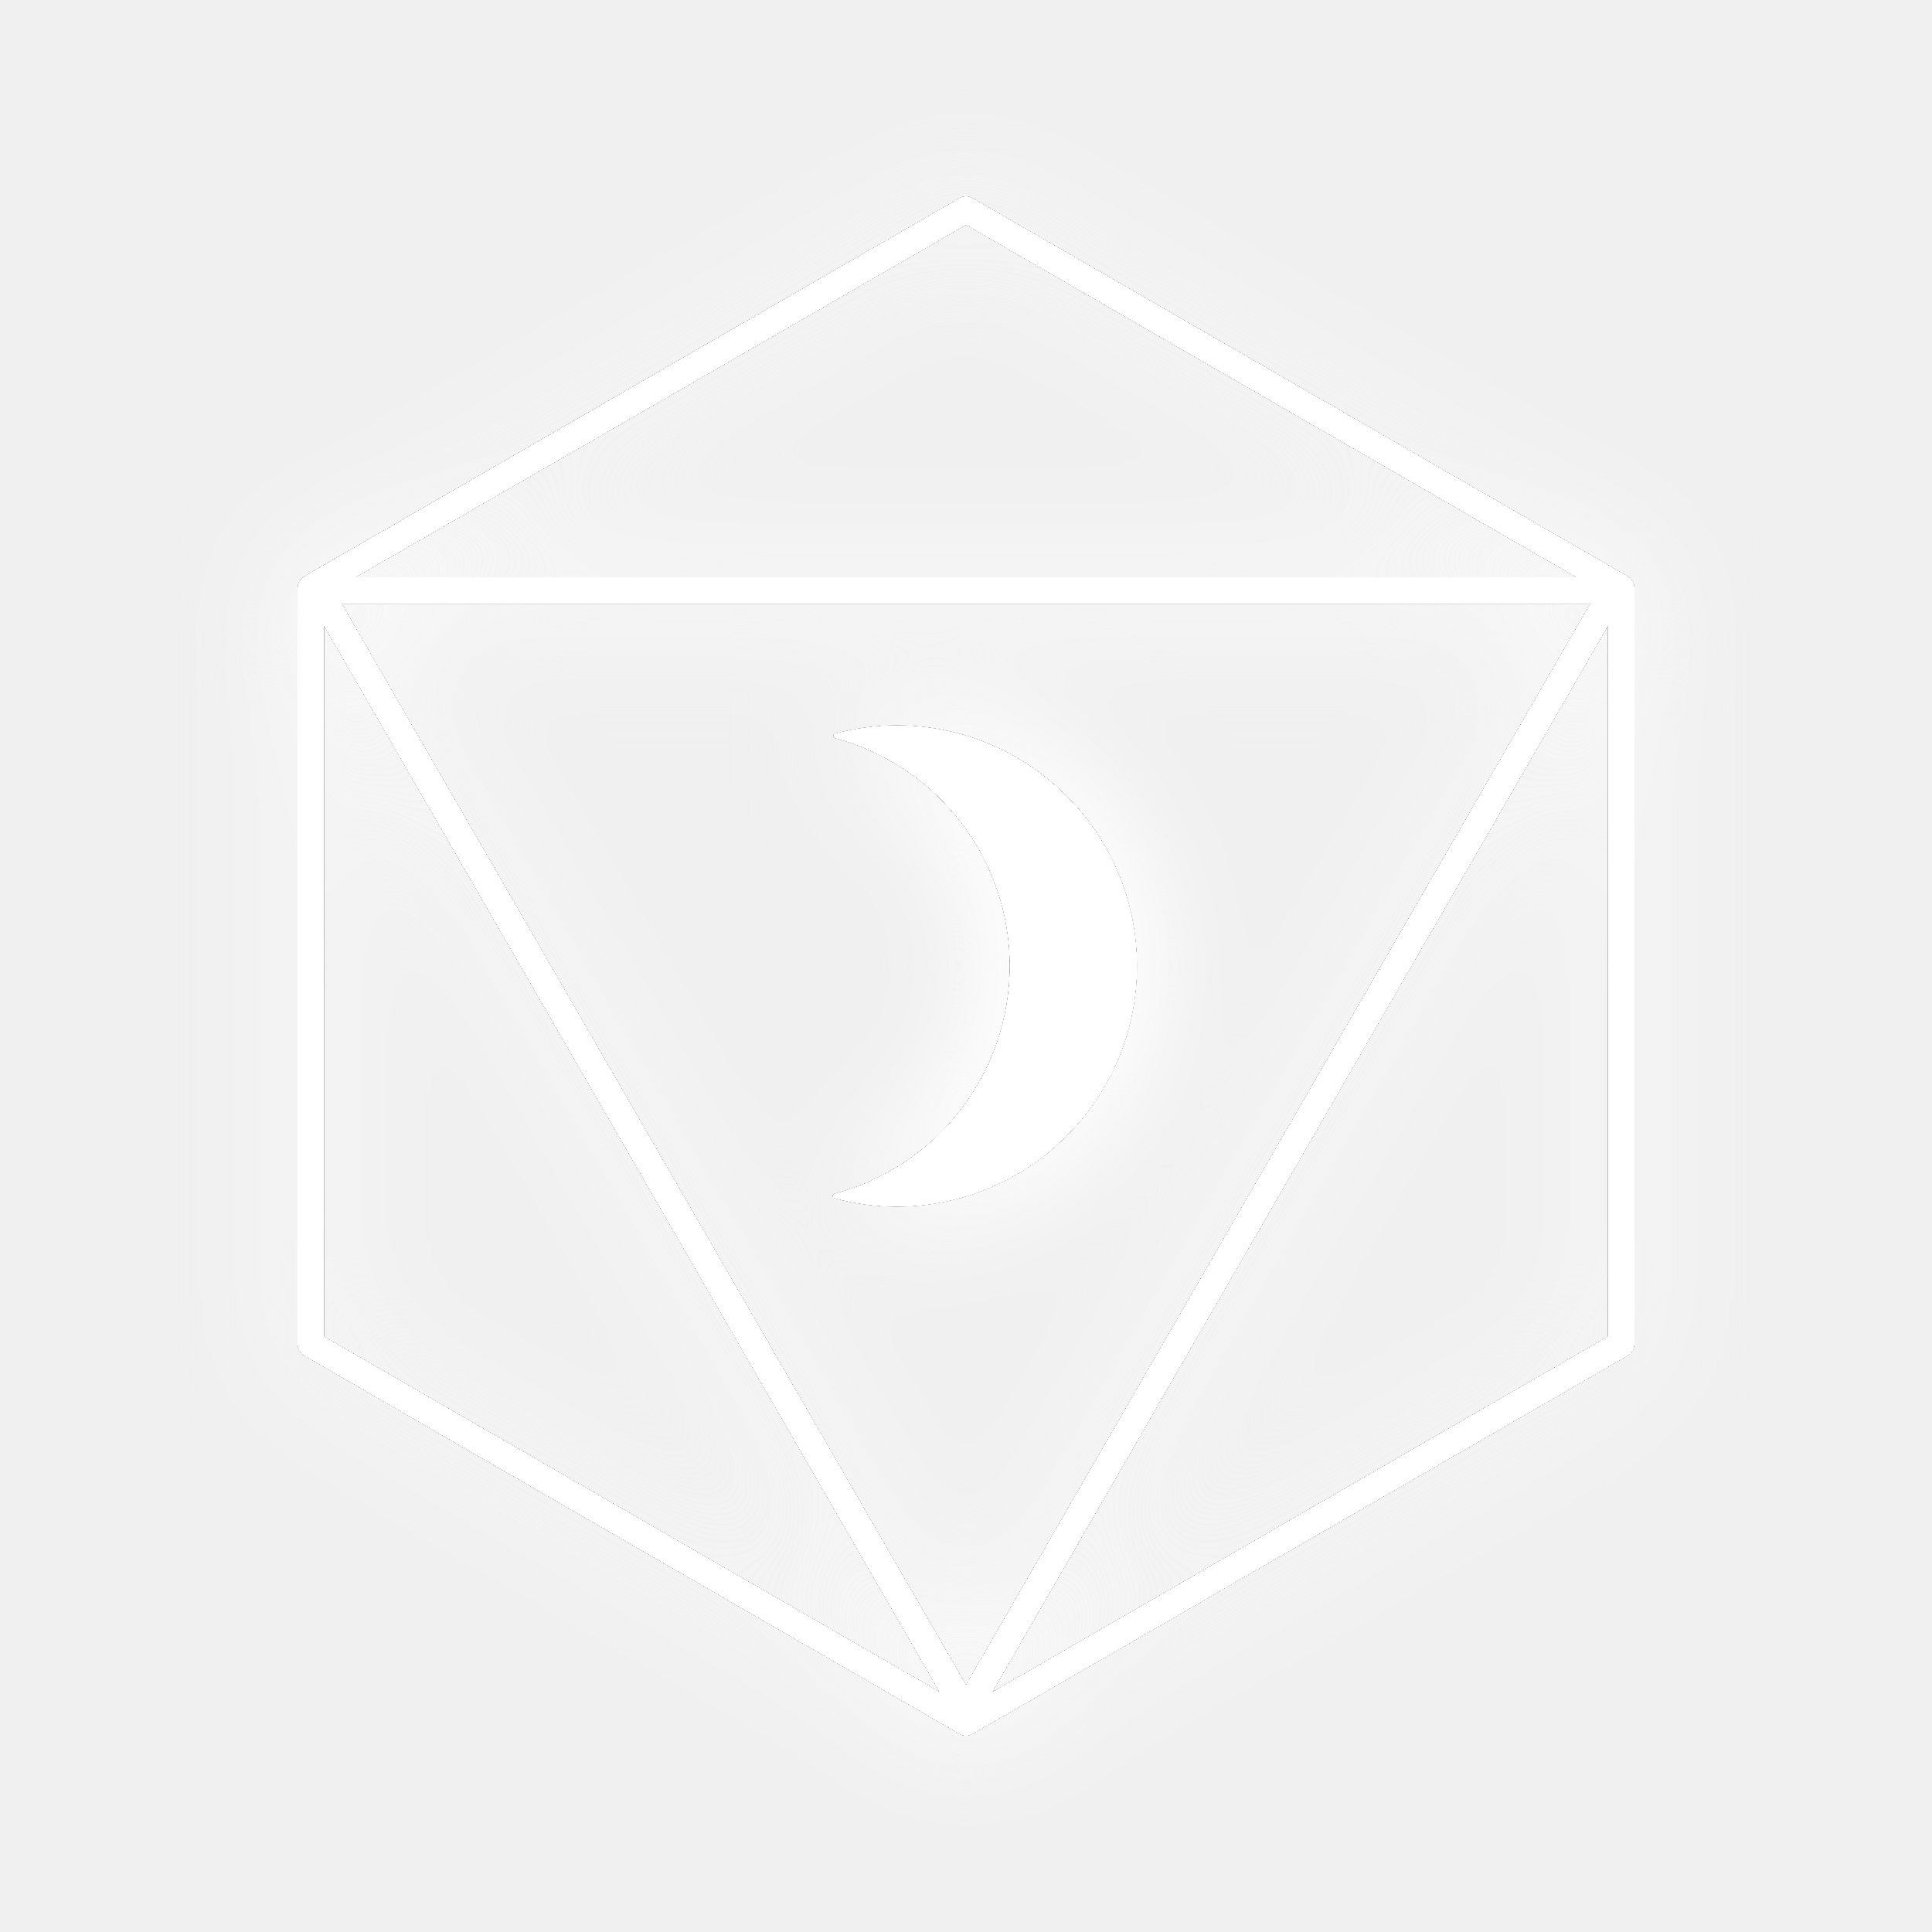
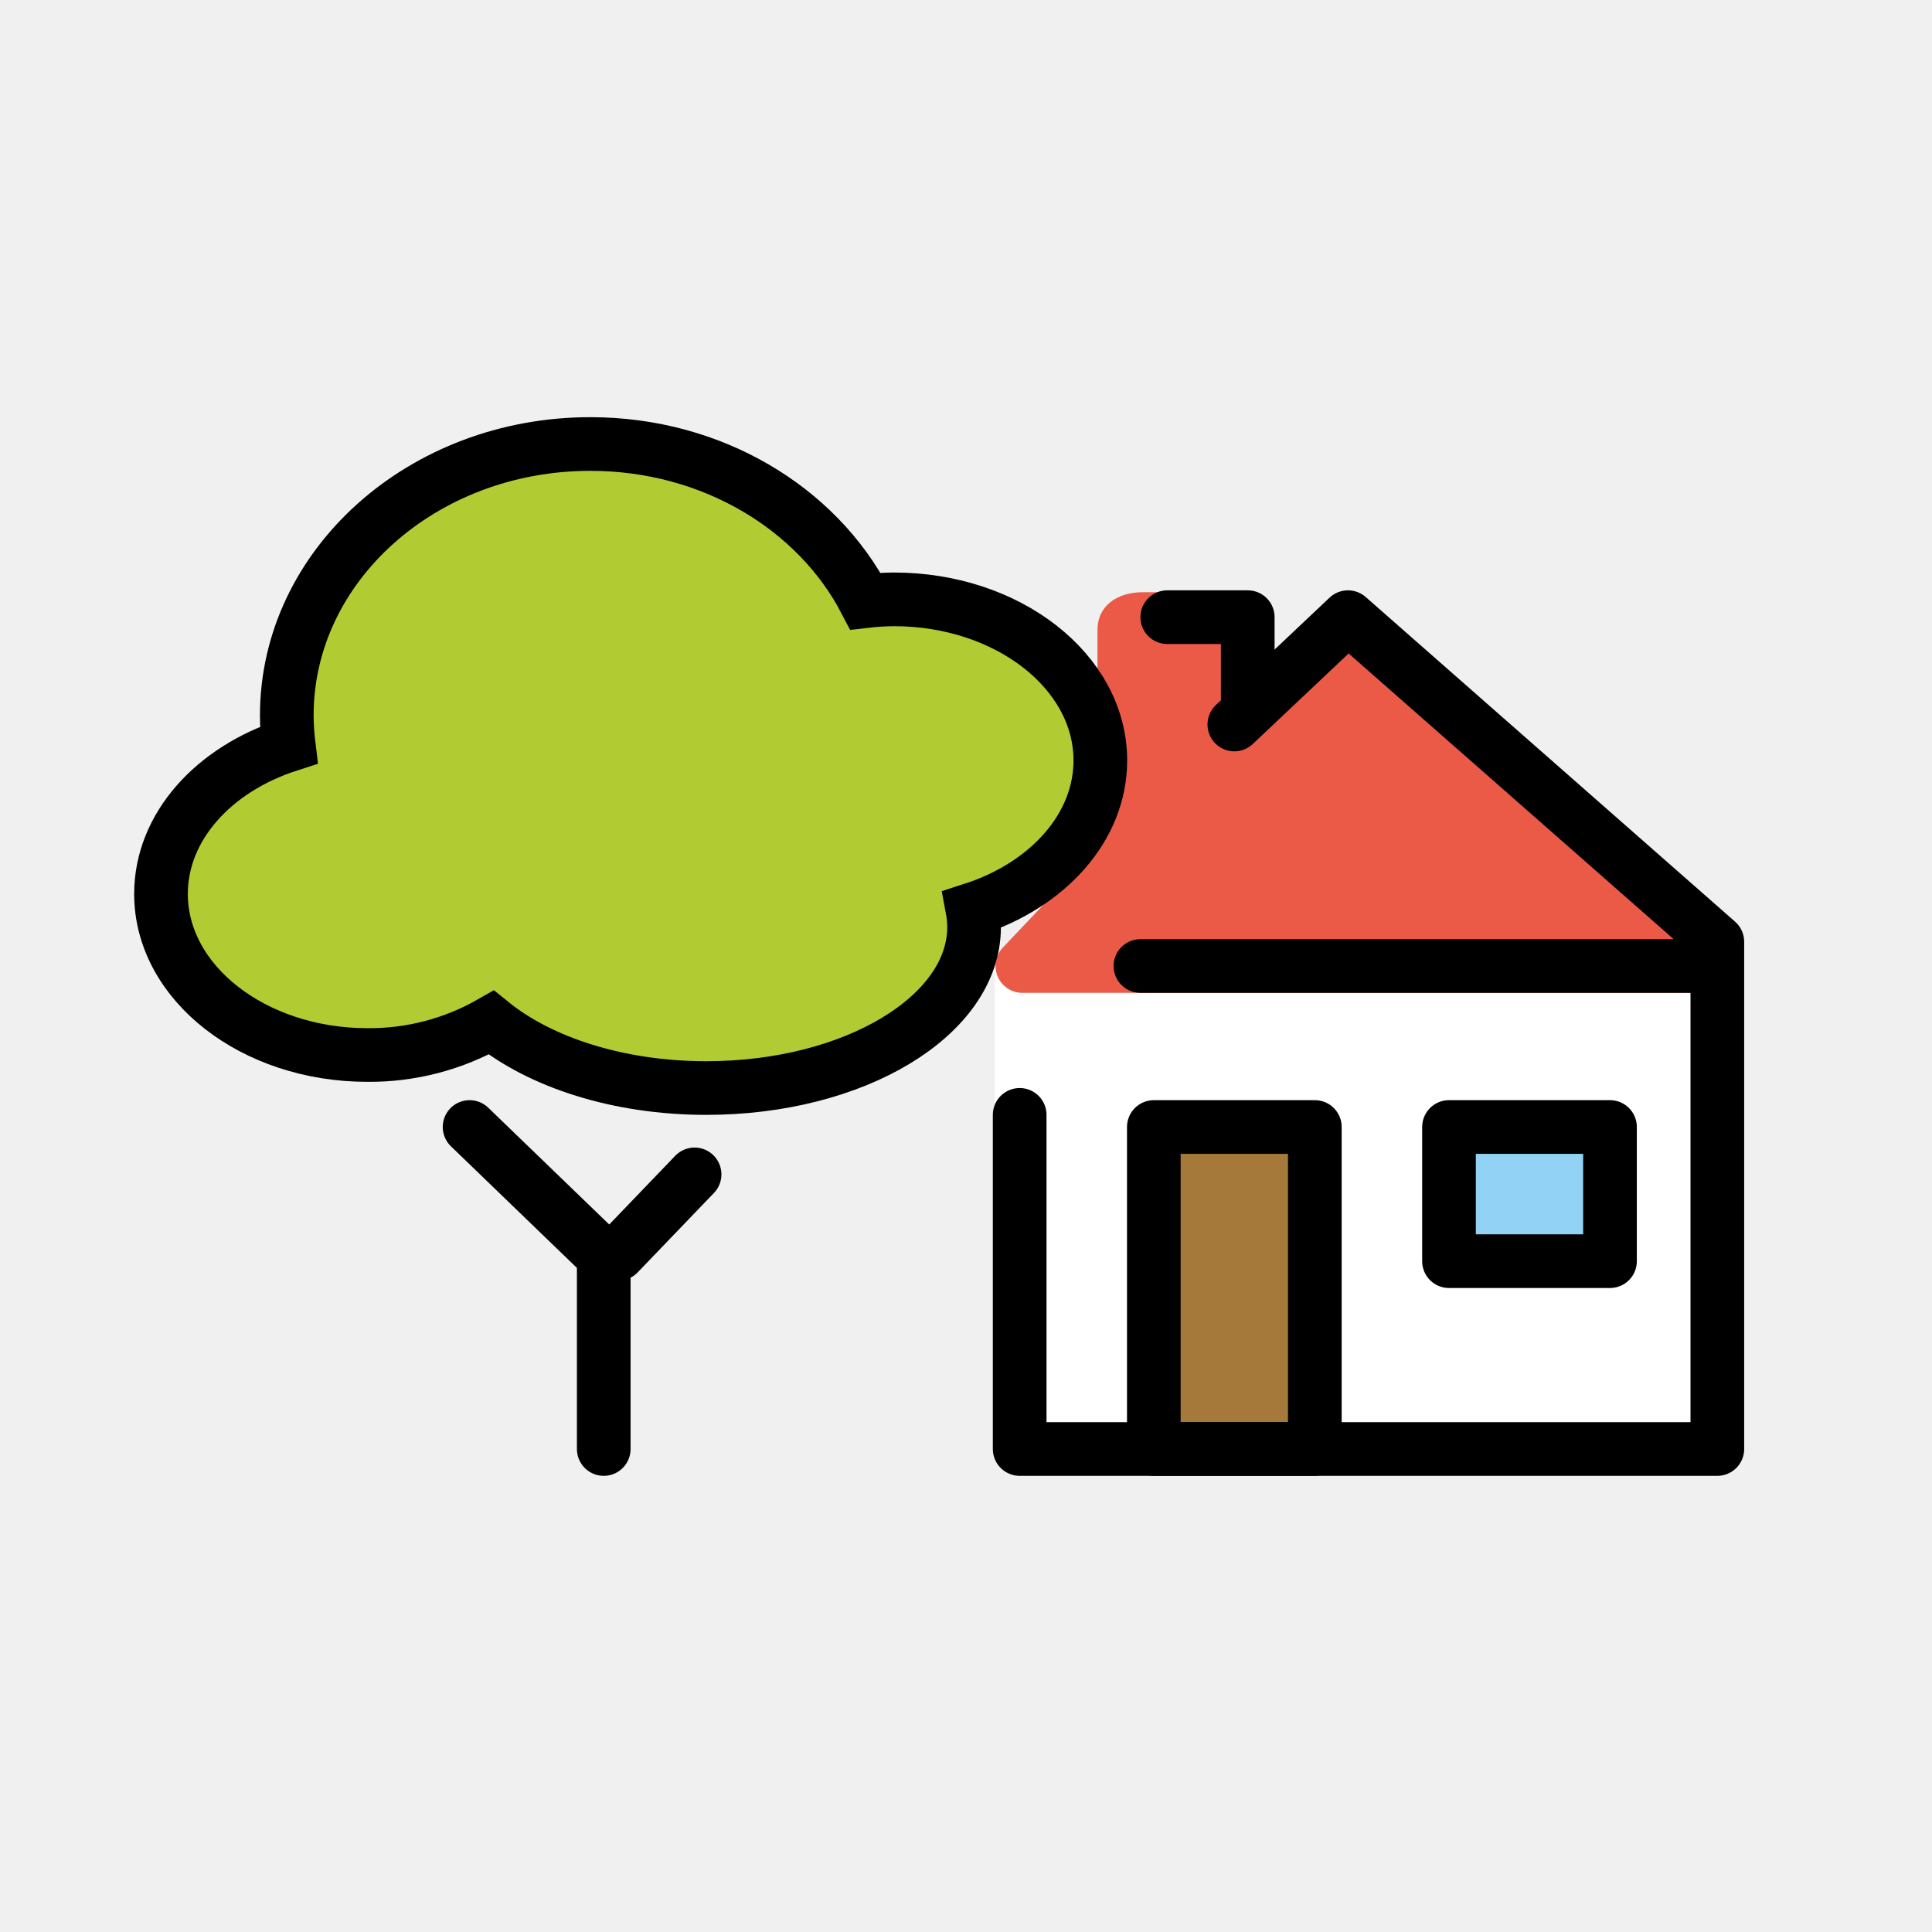
- <svg xmlns="http://www.w3.org/2000/svg" width="210mm" height="210mm" viewBox="0 0 210 210" version="1.1" id="svg1" xml:space="preserve">
-   <defs id="defs1">
-     <filter style="color-interpolation-filters:sRGB" id="filter106" x="-0.399" y="-0.346" width="1.798" height="1.692">
-       <feGaussianBlur in="SourceGraphic" stdDeviation="6" result="blur" id="feGaussianBlur105" />
-       <feDiffuseLighting diffuseConstant="1" surfaceScale="10" lighting-color="#ffffff" result="diffuse" id="feDiffuseLighting105">
-         <feDistantLight elevation="143" azimuth="235" id="feDistantLight105" />
-       </feDiffuseLighting>
-       <feComposite in="diffuse" in2="diffuse" operator="arithmetic" k1="1" result="composite1" id="feComposite105" k2="0" k3="0" k4="0" />
-       <feComposite in="composite1" in2="SourceGraphic" k1="1" operator="arithmetic" k3="1" result="fbSourceGraphic" id="feComposite106" k2="0" k4="0" />
-       <feColorMatrix result="fbSourceGraphicAlpha" in="fbSourceGraphic" values="0 0 0 -1 0 0 0 0 -1 0 0 0 0 -1 0 0 0 0 1 0" id="feColorMatrix36" />
-       <feGaussianBlur id="feGaussianBlur36" stdDeviation="1" result="result1" in="fbSourceGraphic" />
-       <feGaussianBlur id="feGaussianBlur37" stdDeviation="10" result="result6" in="result1" />
-       <feComposite id="feComposite37" operator="atop" in="result6" in2="result1" result="result8" />
-       <feComposite id="feComposite38" operator="xor" result="fbSourceGraphic" in="result6" in2="result8" />
-       <feColorMatrix id="feColorMatrix38" result="fbSourceGraphicAlpha" in="fbSourceGraphic" values="0 0 0 -1 0 0 0 0 -1 0 0 0 0 -1 0 0 0 0 2 0 " />
-       <feGaussianBlur id="feGaussianBlur38" result="result0" in="fbSourceGraphicAlpha" stdDeviation="1" />
-       <feSpecularLighting id="feSpecularLighting38" specularExponent="35" specularConstant="1.5" surfaceScale="-2" lighting-color="#ffffff" result="result1" in="result0">
-         <feDistantLight id="feDistantLight38" azimuth="230" elevation="60" />
-       </feSpecularLighting>
-       <feComposite id="feComposite39" operator="in" result="result2" in="result1" in2="fbSourceGraphicAlpha" />
-       <feComposite id="feComposite40" k3="1.2" k2="1.1" operator="arithmetic" result="result4" in="fbSourceGraphic" in2="result2" k1="0" k4="0" />
-       <feGaussianBlur id="feGaussianBlur40" result="result80" in="result4" stdDeviation="0.5" />
-       <feComposite id="feComposite41" operator="atop" in="result9" in2="result80" result="result91" />
-       <feBlend id="feBlend41" mode="multiply" in2="result91" />
-     </filter>
-     <filter style="color-interpolation-filters:sRGB" id="filter106-7" x="-0.242" y="-0.211" width="1.484" height="1.421">
-       <feGaussianBlur in="SourceGraphic" stdDeviation="6" result="blur" id="feGaussianBlur105-5" />
-       <feDiffuseLighting diffuseConstant="1" surfaceScale="10" lighting-color="#ffffff" result="diffuse" id="feDiffuseLighting105-3">
-         <feDistantLight elevation="143" azimuth="235" id="feDistantLight105-5" />
-       </feDiffuseLighting>
-       <feComposite in="diffuse" in2="diffuse" operator="arithmetic" k1="1" result="composite1" id="feComposite105-6" k2="0" k3="0" k4="0" />
-       <feComposite in="composite1" in2="SourceGraphic" k1="1" operator="arithmetic" k3="1" result="fbSourceGraphic" id="feComposite106-2" k2="0" k4="0" />
-       <feColorMatrix result="fbSourceGraphicAlpha" in="fbSourceGraphic" values="0 0 0 -1 0 0 0 0 -1 0 0 0 0 -1 0 0 0 0 1 0" id="feColorMatrix5" />
-       <feGaussianBlur id="feGaussianBlur5" stdDeviation="5" result="result6" in="fbSourceGraphic" />
-       <feComposite id="feComposite5" result="result8" in="fbSourceGraphic" operator="atop" in2="result6" />
-       <feComposite id="feComposite6" result="result9" operator="over" in2="fbSourceGraphicAlpha" in="result8" />
-       <feColorMatrix id="feColorMatrix6" values="1 0 0 0 0 0 1 0 0 0 0 0 1 0 0 0 0 0 1 0 " result="result10" />
-       <feBlend id="feBlend6" in="result10" mode="normal" in2="result6" />
-     </filter>
-     <filter style="color-interpolation-filters:sRGB" id="filter106-7-1" x="-0.561" y="-0.353" width="2.122" height="1.705">
-       <feGaussianBlur in="SourceGraphic" stdDeviation="6" result="blur" id="feGaussianBlur105-5-0" />
-       <feDiffuseLighting diffuseConstant="1" surfaceScale="10" lighting-color="#ffffff" result="diffuse" id="feDiffuseLighting105-3-6">
-         <feDistantLight elevation="143" azimuth="235" id="feDistantLight105-5-3" />
-       </feDiffuseLighting>
-       <feComposite in="diffuse" in2="diffuse" operator="arithmetic" k1="1" result="composite1" id="feComposite105-6-2" k2="0" k3="0" k4="0" />
-       <feComposite in="composite1" in2="SourceGraphic" k1="1" operator="arithmetic" k3="1" result="composite2" id="feComposite106-2-0" k2="0" k4="0" />
-     </filter>
-     <filter y="-0.615" height="2.231" style="color-interpolation-filters:sRGB" id="filter107" x="-0.865" width="2.729">
-       <feGaussianBlur stdDeviation="5" result="result6" id="feGaussianBlur104" />
-       <feComposite result="result8" in="SourceGraphic" operator="atop" in2="result6" id="feComposite104" />
-       <feComposite result="result9" operator="over" in2="SourceAlpha" in="result8" id="feComposite107" />
-       <feColorMatrix values="1 0 0 0 0 0 1 0 0 0 0 0 1 0 0 0 0 0 1 0 " result="result10" id="feColorMatrix107" />
-       <feBlend in="result10" mode="normal" in2="result6" id="feBlend107" result="fbSourceGraphic" />
-       <feColorMatrix result="fbSourceGraphicAlpha" in="fbSourceGraphic" values="0 0 0 -1 0 0 0 0 -1 0 0 0 0 -1 0 0 0 0 1 0" id="feColorMatrix108" />
-       <feBlend id="feBlend108" in2="fbSourceGraphic" result="result5" mode="multiply" in="result10" />
-       <feComposite id="feComposite108" in2="fbSourceGraphic" in="result5" result="fbSourceGraphic" operator="over" />
-       <feGaussianBlur id="feGaussianBlur108" stdDeviation="3" result="result10" />
-       <feGaussianBlur id="feGaussianBlur109" result="result9" stdDeviation="9" />
-       <feSpecularLighting id="feSpecularLighting109" in="result9" result="result1" lighting-color="#ffffff" surfaceScale="1" specularConstant="2" specularExponent="60">
-         <fePointLight id="fePointLight109" x="-5000" y="-10000" z="20000" />
-       </feSpecularLighting>
-       <feComposite id="feComposite109" in2="fbSourceGraphic" in="result1" result="result2" operator="in" />
-       <feGaussianBlur id="feGaussianBlur110" result="result9" stdDeviation="1" />
-       <feComposite id="feComposite110" in="result9" result="result4" operator="arithmetic" k2="2" k3="0.8" in2="fbSourceGraphic" k1="0" k4="0" />
-       <feBlend id="feBlend110" in="result4" mode="multiply" />
-     </filter>
-     <filter style="color-interpolation-filters:sRGB" id="filter106-7-1-9-9" x="-0.561" y="-0.353" width="2.122" height="1.705">
-       <feGaussianBlur in="SourceGraphic" stdDeviation="6" result="blur" id="feGaussianBlur105-5-0-3-4" />
-       <feDiffuseLighting diffuseConstant="1" surfaceScale="10" lighting-color="#ffffff" result="diffuse" id="feDiffuseLighting105-3-6-7-9">
-         <feDistantLight elevation="143" azimuth="235" id="feDistantLight105-5-3-4-0" />
-       </feDiffuseLighting>
-       <feComposite in="diffuse" in2="diffuse" operator="arithmetic" k1="1" result="composite1" id="feComposite105-6-2-5-9" k2="0" k3="0" k4="0" />
-       <feComposite in="composite1" in2="SourceGraphic" k1="1" operator="arithmetic" k3="1" result="composite2" id="feComposite106-2-0-2-1" k2="0" k4="0" />
-     </filter>
-     <filter x="-0.708" y="-0.48" width="2.416" height="1.959" style="color-interpolation-filters:sRGB" id="filter159-3">
-       <feGaussianBlur stdDeviation="1" result="result1" id="feGaussianBlur154-9" />
-       <feComposite in="result1" in2="result1" result="result4" operator="in" id="feComposite154-4" />
-       <feGaussianBlur stdDeviation="7" result="result6" in="result4" id="feGaussianBlur155-8" />
-       <feComposite operator="over" in="result6" in2="result4" result="result8" id="feComposite155-1" />
-       <feComposite operator="in" result="fbSourceGraphic" in="result6" in2="result8" id="feComposite156-2" />
-       <feSpecularLighting specularExponent="45" specularConstant="2" surfaceScale="2.5" lighting-color="#ffffff" result="result1" in="fbSourceGraphic" id="feSpecularLighting156-9">
-         <fePointLight z="20000" y="-10000" x="-5000" id="fePointLight156-3" />
-       </feSpecularLighting>
-       <feComposite operator="in" result="result2" in="result1" in2="fbSourceGraphic" id="feComposite157-9" />
-       <feComposite k3="1.1" k2="1.1" operator="arithmetic" result="result14" in="fbSourceGraphic" in2="result2" id="feComposite158-0" k1="0" k4="0" />
-       <feGaussianBlur stdDeviation="0.7" result="result7" in="result14" id="feGaussianBlur158-8" />
-       <feComposite operator="over" in="result7" result="result9" id="feComposite159-8" />
-       <feBlend mode="screen" in2="result9" id="feBlend159-5" />
-     </filter>
-     <filter style="color-interpolation-filters:sRGB" id="filter106-7-1-9-0" x="-0.561" y="-0.353" width="2.122" height="1.705">
-       <feGaussianBlur in="SourceGraphic" stdDeviation="6" result="blur" id="feGaussianBlur105-5-0-3-9" />
-       <feDiffuseLighting diffuseConstant="1" surfaceScale="10" lighting-color="#ffffff" result="diffuse" id="feDiffuseLighting105-3-6-7-6">
-         <feDistantLight elevation="143" azimuth="235" id="feDistantLight105-5-3-4-3" />
-       </feDiffuseLighting>
-       <feComposite in="diffuse" in2="diffuse" operator="arithmetic" k1="1" result="composite1" id="feComposite105-6-2-5-8" k2="0" k3="0" k4="0" />
-       <feComposite in="composite1" in2="SourceGraphic" k1="1" operator="arithmetic" k3="1" result="composite2" id="feComposite106-2-0-2-5" k2="0" k4="0" />
-     </filter>
-     <filter style="color-interpolation-filters:sRGB" id="filter106-7-7" x="-0.138" y="-0.12" width="1.277" height="1.24">
-       <feGaussianBlur in="SourceGraphic" stdDeviation="6" result="blur" id="feGaussianBlur105-5-5" />
-       <feDiffuseLighting diffuseConstant="1" surfaceScale="10" lighting-color="#ffffff" result="diffuse" id="feDiffuseLighting105-3-3">
-         <feDistantLight elevation="143" azimuth="235" id="feDistantLight105-5-5" />
-       </feDiffuseLighting>
-       <feComposite in="diffuse" in2="diffuse" operator="arithmetic" k1="1" result="composite1" id="feComposite105-6-6" k2="0" k3="0" k4="0" />
-       <feComposite in="composite1" in2="SourceGraphic" k1="1" operator="arithmetic" k3="1" result="composite2" id="feComposite106-2-2" k2="0" k4="0" />
-     </filter>
-   </defs>
-   <g id="layer1">
-     <g id="g6" transform="matrix(1.269194,0,0,1.269194,-37.68402,-23.50569)" style="filter:url(#filter106)">
-       <g id="g43" transform="translate(-58.439,-175.9402)">
-         <g id="g3" transform="translate(9.062962,-3.750191)" style="stroke:#ff9750;stroke-width:0.709;stroke-dasharray:none;stroke-opacity:1">
-           <path style="fill:none;fill-opacity:0.7;stroke:#ff9750;stroke-width:0.671;stroke-dasharray:none;stroke-opacity:1" id="path1" d="m 144.307,96.05 -53.052,30.63 -53.052,-30.63 0,-61.259 L 91.255,4.161 144.307,34.79 Z" transform="matrix(1.057492,0,0,1.057492,6.856873,35.81885)" />
-           <path style="fill:none;fill-opacity:0.7;stroke:#ff9750;stroke-width:0.744;stroke-linejoin:bevel;stroke-dasharray:none;stroke-opacity:1" id="path2" d="M 232.095,109.184 173.986,8.536 l 116.218,-3.1e-6 z" transform="matrix(0.9536402,0,0,0.9536402,-117.9773,64.70478)" />
-         </g>
-         <path id="path3" style="fill:#ff9750;fill-opacity:0;stroke:#ff9750;stroke-width:0.709;stroke-linejoin:bevel;stroke-dasharray:none;stroke-opacity:1" d="m 104.838,80.836 a 20.414,20.414 0 0 0 -5.193,0.706 20.414,20.414 0 0 1 15.113,19.707 20.414,20.414 0 0 1 -15.167,19.697 20.414,20.414 0 0 0 5.247,0.717 20.414,20.414 0 0 0 20.414,-20.414 20.414,20.414 0 0 0 -20.414,-20.414 z" />
-       </g>
-     </g>
-     <g id="g6-1" transform="matrix(1.269194,0,0,1.269194,-40.64965,-23.5054)" style="display:inline;filter:url(#filter106-7)">
-       <g id="g3-2" transform="translate(11.39959,-3.75042)" style="display:inline">
-         <path style="fill:none;fill-opacity:0.7;stroke:#ffffff;stroke-width:1.451;stroke-dasharray:none" id="path1-7" d="m 144.307,96.05 -53.052,30.63 -53.052,-30.63 0,-61.259 L 91.255,4.161 144.307,34.79 Z" transform="matrix(1.057492,0,0,1.057492,6.856873,35.81885)" />
-         <path style="fill:none;fill-opacity:0.7;stroke:#ffffff;stroke-width:2.097;stroke-linejoin:bevel;stroke-dasharray:none" id="path2-0" d="M 232.095,109.184 173.986,8.536 l 116.218,-3.1e-6 z" transform="matrix(0.9536402,0,0,0.9536402,-117.9773,64.70478)" />
-       </g>
-       <path id="path3-9" style="display:inline;fill:#ffffff;fill-opacity:1;stroke:none;stroke-width:2.442;stroke-linejoin:bevel;stroke-dasharray:none" d="m 108.784,80.836 a 20.414,20.414 0 0 0 -5.193,0.706 20.414,20.414 0 0 1 15.113,19.707 20.414,20.414 0 0 1 -15.167,19.697 20.414,20.414 0 0 0 5.247,0.717 20.414,20.414 0 0 0 20.414,-20.414 20.414,20.414 0 0 0 -20.414,-20.414 z" />
-     </g>
-     <g id="g45" transform="translate(0.530964,29.57396)" style="display:inline">
-       <g id="g3-2-5" transform="matrix(1.269194,0,0,1.269194,-40.72706,178.3548)" style="stroke:#ffffff;stroke-opacity:1;filter:url(#filter106-7-1)">
-         <path style="fill:none;fill-opacity:0.7;stroke:#ffffff;stroke-width:1.451;stroke-dasharray:none;stroke-opacity:1" id="path1-7-4" d="m 144.307,96.05 -53.052,30.63 -53.052,-30.63 0,-61.259 L 91.255,4.161 144.307,34.79 Z" transform="matrix(1.057492,0,0,1.057492,6.856873,35.81885)" />
-         <path style="fill:none;fill-opacity:0.7;stroke:#ffffff;stroke-width:2.097;stroke-linejoin:bevel;stroke-dasharray:none;stroke-opacity:1" id="path2-0-7" d="M 232.095,109.184 173.986,8.536 l 116.218,-3.1e-6 z" transform="matrix(0.9536402,0,0,0.9536402,-117.9773,64.70478)" />
-       </g>
-       <path id="path3-9-6" style="fill:#ffffff;fill-opacity:1;stroke:none;stroke-width:2.442;stroke-linejoin:bevel;stroke-dasharray:none;filter:url(#filter106-7-1)" d="m 104.838,80.836 a 20.414,20.414 0 0 0 -5.193,0.706 20.414,20.414 0 0 1 15.113,19.707 20.414,20.414 0 0 1 -15.167,19.697 20.414,20.414 0 0 0 5.247,0.717 20.414,20.414 0 0 0 20.414,-20.414 20.414,20.414 0 0 0 -20.414,-20.414 z" transform="matrix(1.269194,0,0,1.269194,-52.22972,183.1146)" />
-     </g>
-     <g id="g46-7" transform="translate(254.8275,201.2407)" style="filter:url(#filter107)">
-       <g id="g3-2-5-4-6" transform="matrix(1.269194,0,0,1.269194,-29.80194,-37.49733)" style="stroke:#ffffff;stroke-opacity:1;filter:url(#filter106-7-1-9-9)">
-         <path style="fill:none;fill-opacity:0.7;stroke:#ffffff;stroke-width:1.451;stroke-dasharray:none;stroke-opacity:1" id="path1-7-4-7-7" d="m 144.307,96.05 -53.052,30.63 -53.052,-30.63 0,-61.259 L 91.255,4.161 144.307,34.79 Z" transform="matrix(1.057492,0,0,1.057492,6.856873,35.81885)" />
-         <path style="fill:none;fill-opacity:0.7;stroke:#ffffff;stroke-width:2.097;stroke-linejoin:bevel;stroke-dasharray:none;stroke-opacity:1" id="path2-0-7-4-3" d="M 232.095,109.184 173.986,8.536 l 116.218,-3.1e-6 z" transform="matrix(0.9536402,0,0,0.9536402,-117.9773,64.70478)" />
-       </g>
-       <path id="path3-9-6-4-6" style="fill:#ffffff;fill-opacity:1;stroke:none;stroke-width:2.442;stroke-linejoin:bevel;stroke-dasharray:none;filter:url(#filter106-7-1-9-9)" d="m 104.838,80.836 a 20.414,20.414 0 0 0 -5.193,0.706 20.414,20.414 0 0 1 15.113,19.707 20.414,20.414 0 0 1 -15.167,19.697 20.414,20.414 0 0 0 5.247,0.717 20.414,20.414 0 0 0 20.414,-20.414 20.414,20.414 0 0 0 -20.414,-20.414 z" transform="matrix(1.269194,0,0,1.269194,-41.3046,-32.7376)" />
-     </g>
-     <g id="g46-1" transform="translate(3.896019,9.526551)" style="display:none;stroke-width:4.5;stroke-dasharray:none;filter:url(#filter159-3)">
-       <g id="g3-2-5-4-0" transform="matrix(1.269194,0,0,1.269194,-29.80194,-37.49733)" style="stroke:#ffffff;stroke-width:3.546;stroke-dasharray:none;stroke-opacity:1;filter:url(#filter106-7-1-9-0)">
-         <path style="fill:none;fill-opacity:0.7;stroke:#ffffff;stroke-width:3.353;stroke-dasharray:none;stroke-opacity:1" id="path1-7-4-7-3" d="m 144.307,96.05 -53.052,30.63 -53.052,-30.63 0,-61.259 L 91.255,4.161 144.307,34.79 Z" transform="matrix(1.057492,0,0,1.057492,6.856873,35.81885)" />
-         <path style="display:inline;fill:none;fill-opacity:0.7;stroke:#ffffff;stroke-width:3.718;stroke-linejoin:bevel;stroke-dasharray:none;stroke-opacity:1" id="path2-0-7-4-0" d="M 232.095,109.184 173.986,8.536 l 116.218,-3.1e-6 z" transform="matrix(0.9536402,0,0,0.9536402,-117.9773,64.70478)" />
-       </g>
-       <path id="path3-9-6-4-4" style="fill:#ffffff;fill-opacity:1;stroke:none;stroke-width:3.546;stroke-linejoin:bevel;stroke-dasharray:none;filter:url(#filter106-7-1-9-0)" d="m 104.838,80.836 a 20.414,20.414 0 0 0 -5.193,0.706 20.414,20.414 0 0 1 15.113,19.707 20.414,20.414 0 0 1 -15.167,19.697 20.414,20.414 0 0 0 5.247,0.717 20.414,20.414 0 0 0 20.414,-20.414 20.414,20.414 0 0 0 -20.414,-20.414 z" transform="matrix(1.269194,0,0,1.269194,-41.3046,-32.7376)" />
-     </g>
-     <g id="g6-1-12" transform="matrix(1.269194,0,0,1.269194,-40.64965,-23.5054)" style="display:inline;stroke:#ffffff;stroke-width:2.26;stroke-linecap:round;stroke-linejoin:round;stroke-dasharray:none;stroke-opacity:1;filter:url(#filter106-7-7)">
-       <g id="g3-2-7" transform="translate(11.39959,-3.75042)" style="display:inline;stroke:#ffffff;stroke-width:2.26;stroke-linecap:round;stroke-linejoin:round;stroke-dasharray:none;stroke-opacity:1">
-         <path style="fill:none;fill-opacity:0.7;stroke:#ffffff;stroke-width:2.138;stroke-linecap:round;stroke-linejoin:round;stroke-dasharray:none;stroke-opacity:1" id="path1-7-0" d="m 144.307,96.05 -53.052,30.63 -53.052,-30.63 0,-61.259 L 91.255,4.161 144.307,34.79 Z" transform="matrix(1.057492,0,0,1.057492,6.856873,35.81885)" />
-         <path style="fill:none;fill-opacity:0.7;stroke:#ffffff;stroke-width:2.37;stroke-linecap:round;stroke-linejoin:round;stroke-dasharray:none;stroke-opacity:1" id="path2-0-9" d="M 232.095,109.184 173.986,8.536 l 116.218,-3.1e-6 z" transform="matrix(0.9536402,0,0,0.9536402,-117.9773,64.70478)" />
-       </g>
-       <path id="path3-9-3" style="display:inline;fill:#ffffff;fill-opacity:1;stroke:#ffffff;stroke-width:0.394;stroke-linecap:round;stroke-linejoin:round;stroke-dasharray:none;stroke-opacity:1" d="m 108.784,80.836 a 20.414,20.414 0 0 0 -5.193,0.706 20.414,20.414 0 0 1 15.113,19.707 20.414,20.414 0 0 1 -15.167,19.697 20.414,20.414 0 0 0 5.247,0.717 20.414,20.414 0 0 0 20.414,-20.414 20.414,20.414 0 0 0 -20.414,-20.414 z" />
-     </g>
+ <svg xmlns="http://www.w3.org/2000/svg" id="emoji" viewBox="0 0 72 72" version="1.1">
+   <g id="color">
+     <rect x="37.075" y="36.053" width="26.884" height="18.114" fill="#FFFFFF" />
+     <polygon fill="#EA5A47" stroke="#EA5A47" stroke-linecap="round" stroke-linejoin="round" stroke-miterlimit="10" stroke-width="2" points="50.235,23.2 38.1,36 63.5,36" />
+     <path fill="#EA5A47" d="M47.3,26l-6.4,6.059v-8.573c0-0.931,0.755-1.416,1.686-1.416h3.028 c0.931,0,1.686,0.485,1.686,1.416C47.3,23.486,47.3,26,47.3,26z" />
+     <rect x="43" y="42" width="6" height="12" fill="#A57939" />
+     <rect x="54" y="42" width="6" height="5" fill="#92D3F5" />
+     <path fill="#B1CC33" d="M41.006,28.339c0-3.312-3.445-6.003-7.694-6.003c-0.355,0.003-0.71,0.025-1.062,0.066 c-1.8-3.455-5.707-5.855-10.25-5.855c-6.248,0-11.312,4.529-11.312,10.114c0.001,0.369,0.025,0.738,0.07,1.104 C7.966,28.666,6,30.81,6,33.314c0,3.312,3.445,6.003,7.694,6.003c1.615,0.014,3.206-0.402,4.614-1.207 c1.818,1.477,4.726,2.438,8.015,2.438c5.511,0,9.978-2.688,9.978-6.003c-0.001-0.219-0.021-0.438-0.061-0.653 C39.036,32.99,41.006,30.845,41.006,28.339z" />
+   </g>
+   <g id="hair" />
+   <g id="skin" />
+   <g id="skin-shadow" />
+   <g id="line">
+     <polyline fill="none" stroke="#000000" stroke-linecap="round" stroke-linejoin="round" stroke-miterlimit="10" stroke-width="2" points="46,27 50.235,23 64,35.098 64,54 38,54 38,41.548" />
+     <rect x="43" y="42" width="6" height="12" fill="none" stroke="#000000" stroke-linecap="round" stroke-linejoin="round" stroke-miterlimit="10" stroke-width="2" />
+     <rect x="54" y="42" width="6" height="5" fill="none" stroke="#000000" stroke-linecap="round" stroke-linejoin="round" stroke-miterlimit="10" stroke-width="2" />
+     <polyline fill="none" stroke="#000000" stroke-linecap="round" stroke-linejoin="round" stroke-miterlimit="10" stroke-width="2" points="43.5,23 46.5,23 46.5,26" />
+     <path fill="none" stroke="#000000" stroke-miterlimit="10" stroke-width="2" d="M31.245,39.34" />
+     <polyline fill="none" stroke="#000000" stroke-linecap="round" stroke-linejoin="round" stroke-width="2" points="22.5,54 22.5,46.827 17.5,42" />
+     <line x1="23.041" x2="25.885" y1="46.727" y2="43.766" fill="none" stroke="#000000" stroke-linecap="round" stroke-linejoin="round" stroke-width="2" />
+     <path fill="none" stroke="#000000" stroke-linecap="round" stroke-miterlimit="10" stroke-width="2" d="M41.006,28.339 c0-3.312-3.445-6.003-7.694-6.003c-0.355,0.003-0.71,0.025-1.062,0.066c-1.8-3.455-5.707-5.855-10.25-5.855 c-6.248,0-11.312,4.529-11.312,10.114c0.001,0.369,0.025,0.738,0.07,1.104C7.966,28.666,6,30.81,6,33.314 c0,3.312,3.445,6.003,7.694,6.003c1.615,0.014,3.206-0.402,4.614-1.207c1.818,1.477,4.726,2.438,8.015,2.438 c5.511,0,9.978-2.688,9.978-6.003c-0.001-0.219-0.021-0.438-0.061-0.653 C39.036,32.99,41.006,30.845,41.006,28.339z" />
+     <line x1="63.5" x2="42.5" y1="36" y2="36" fill="none" stroke="#000000" stroke-linecap="round" stroke-linejoin="round" stroke-miterlimit="10" stroke-width="2" />
  </g>
</svg>
